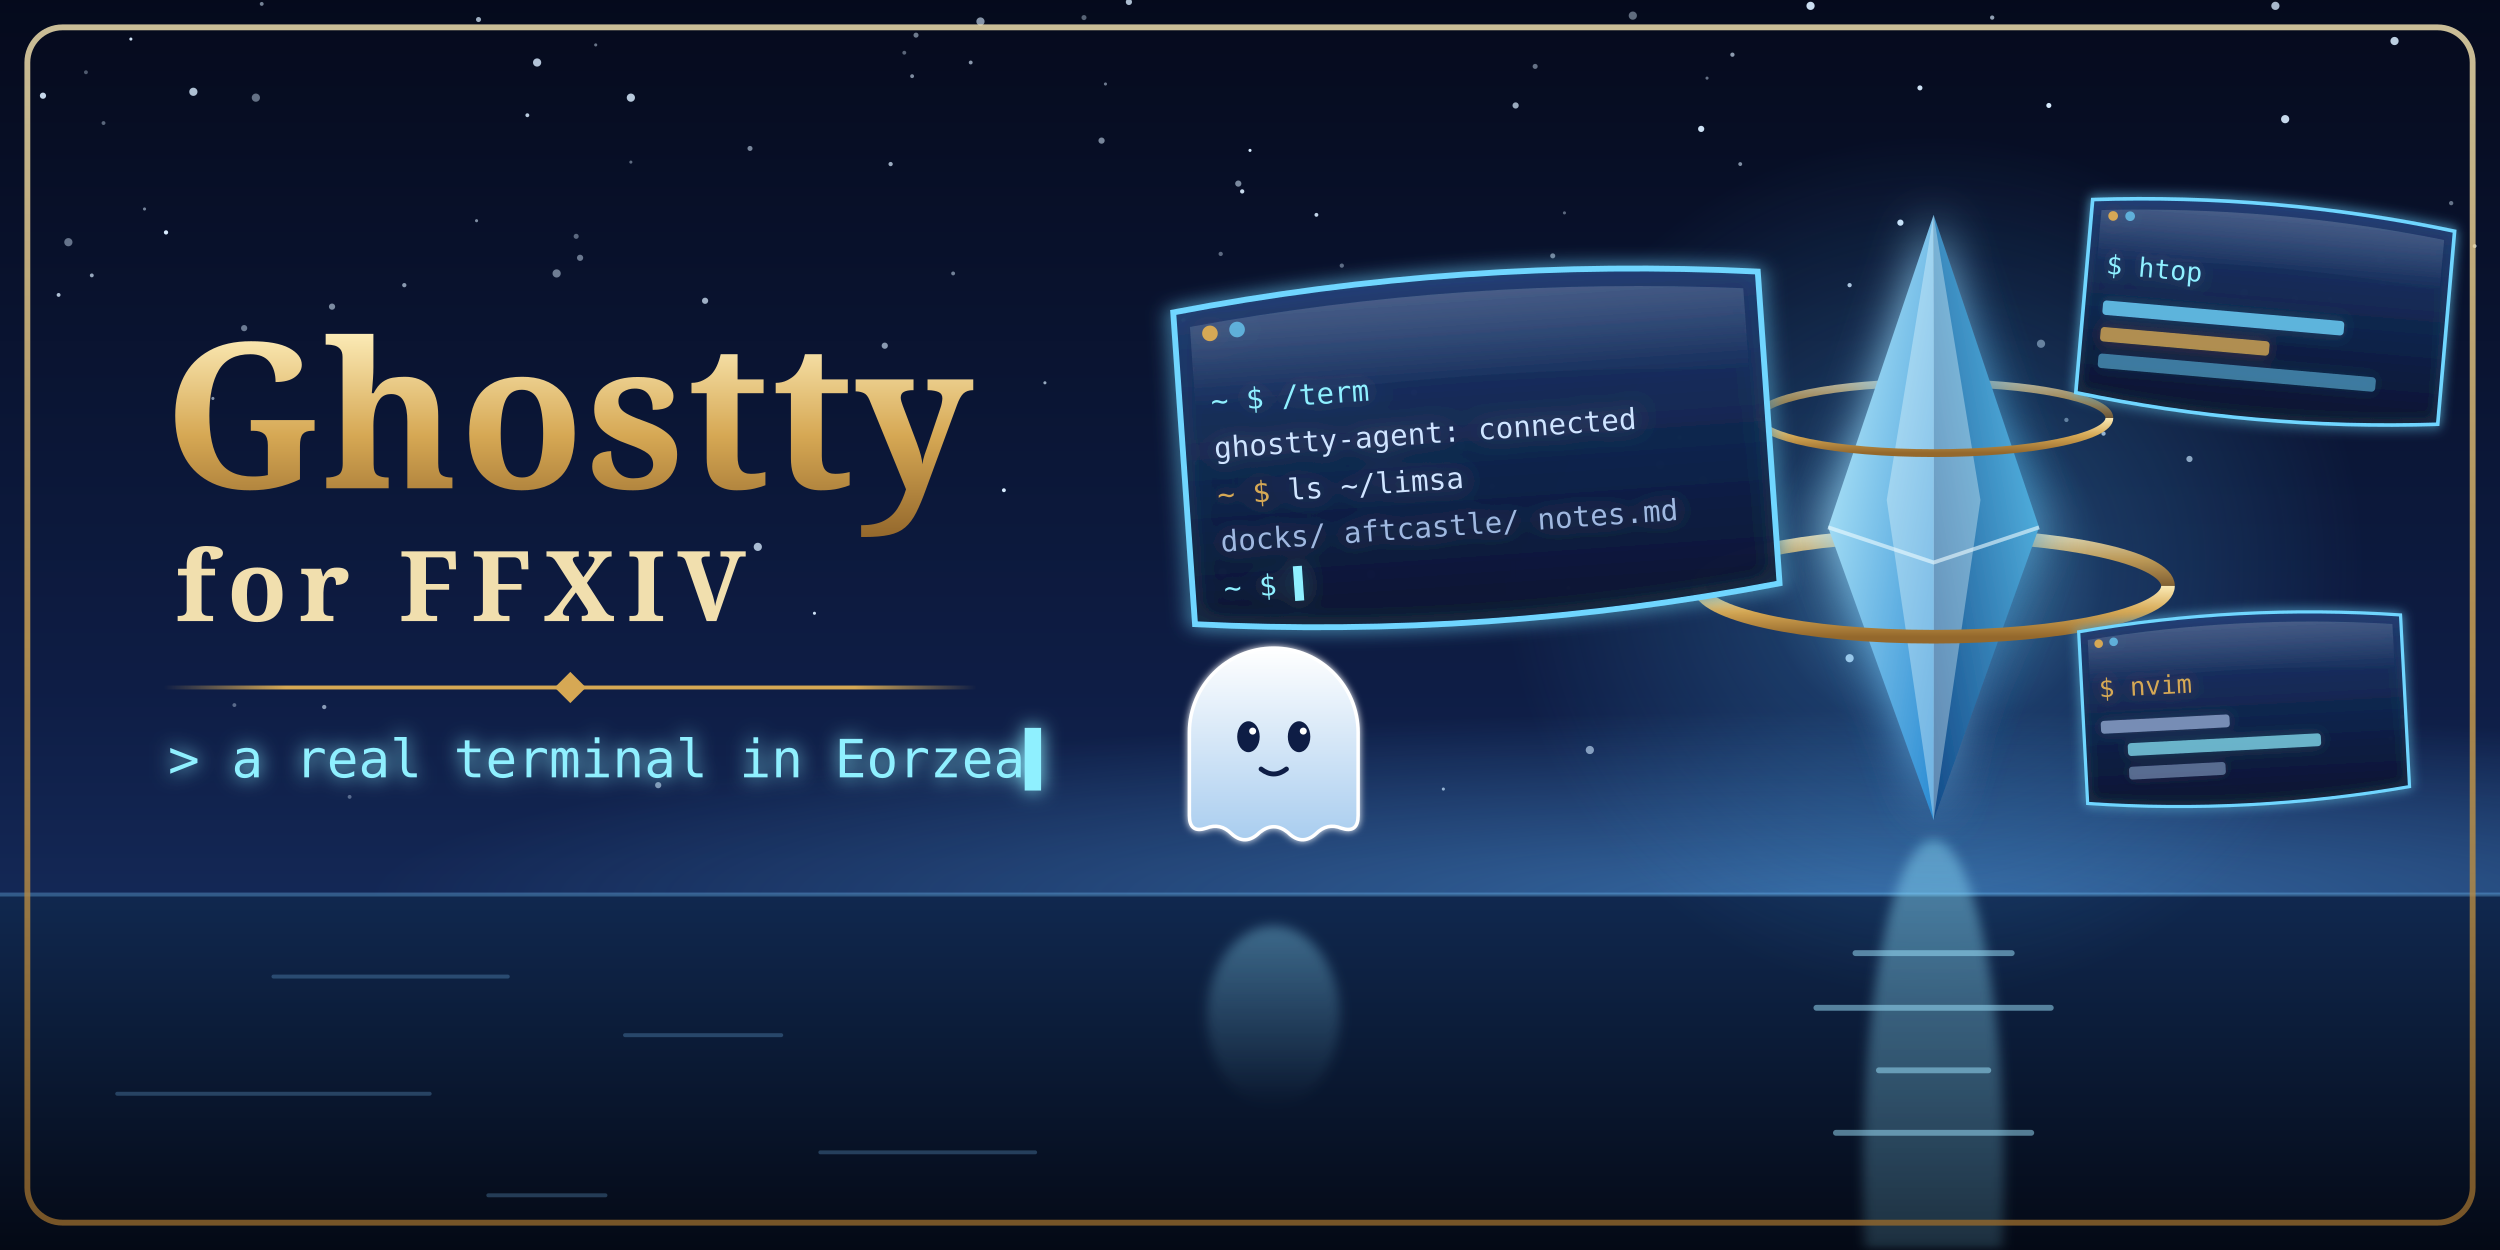
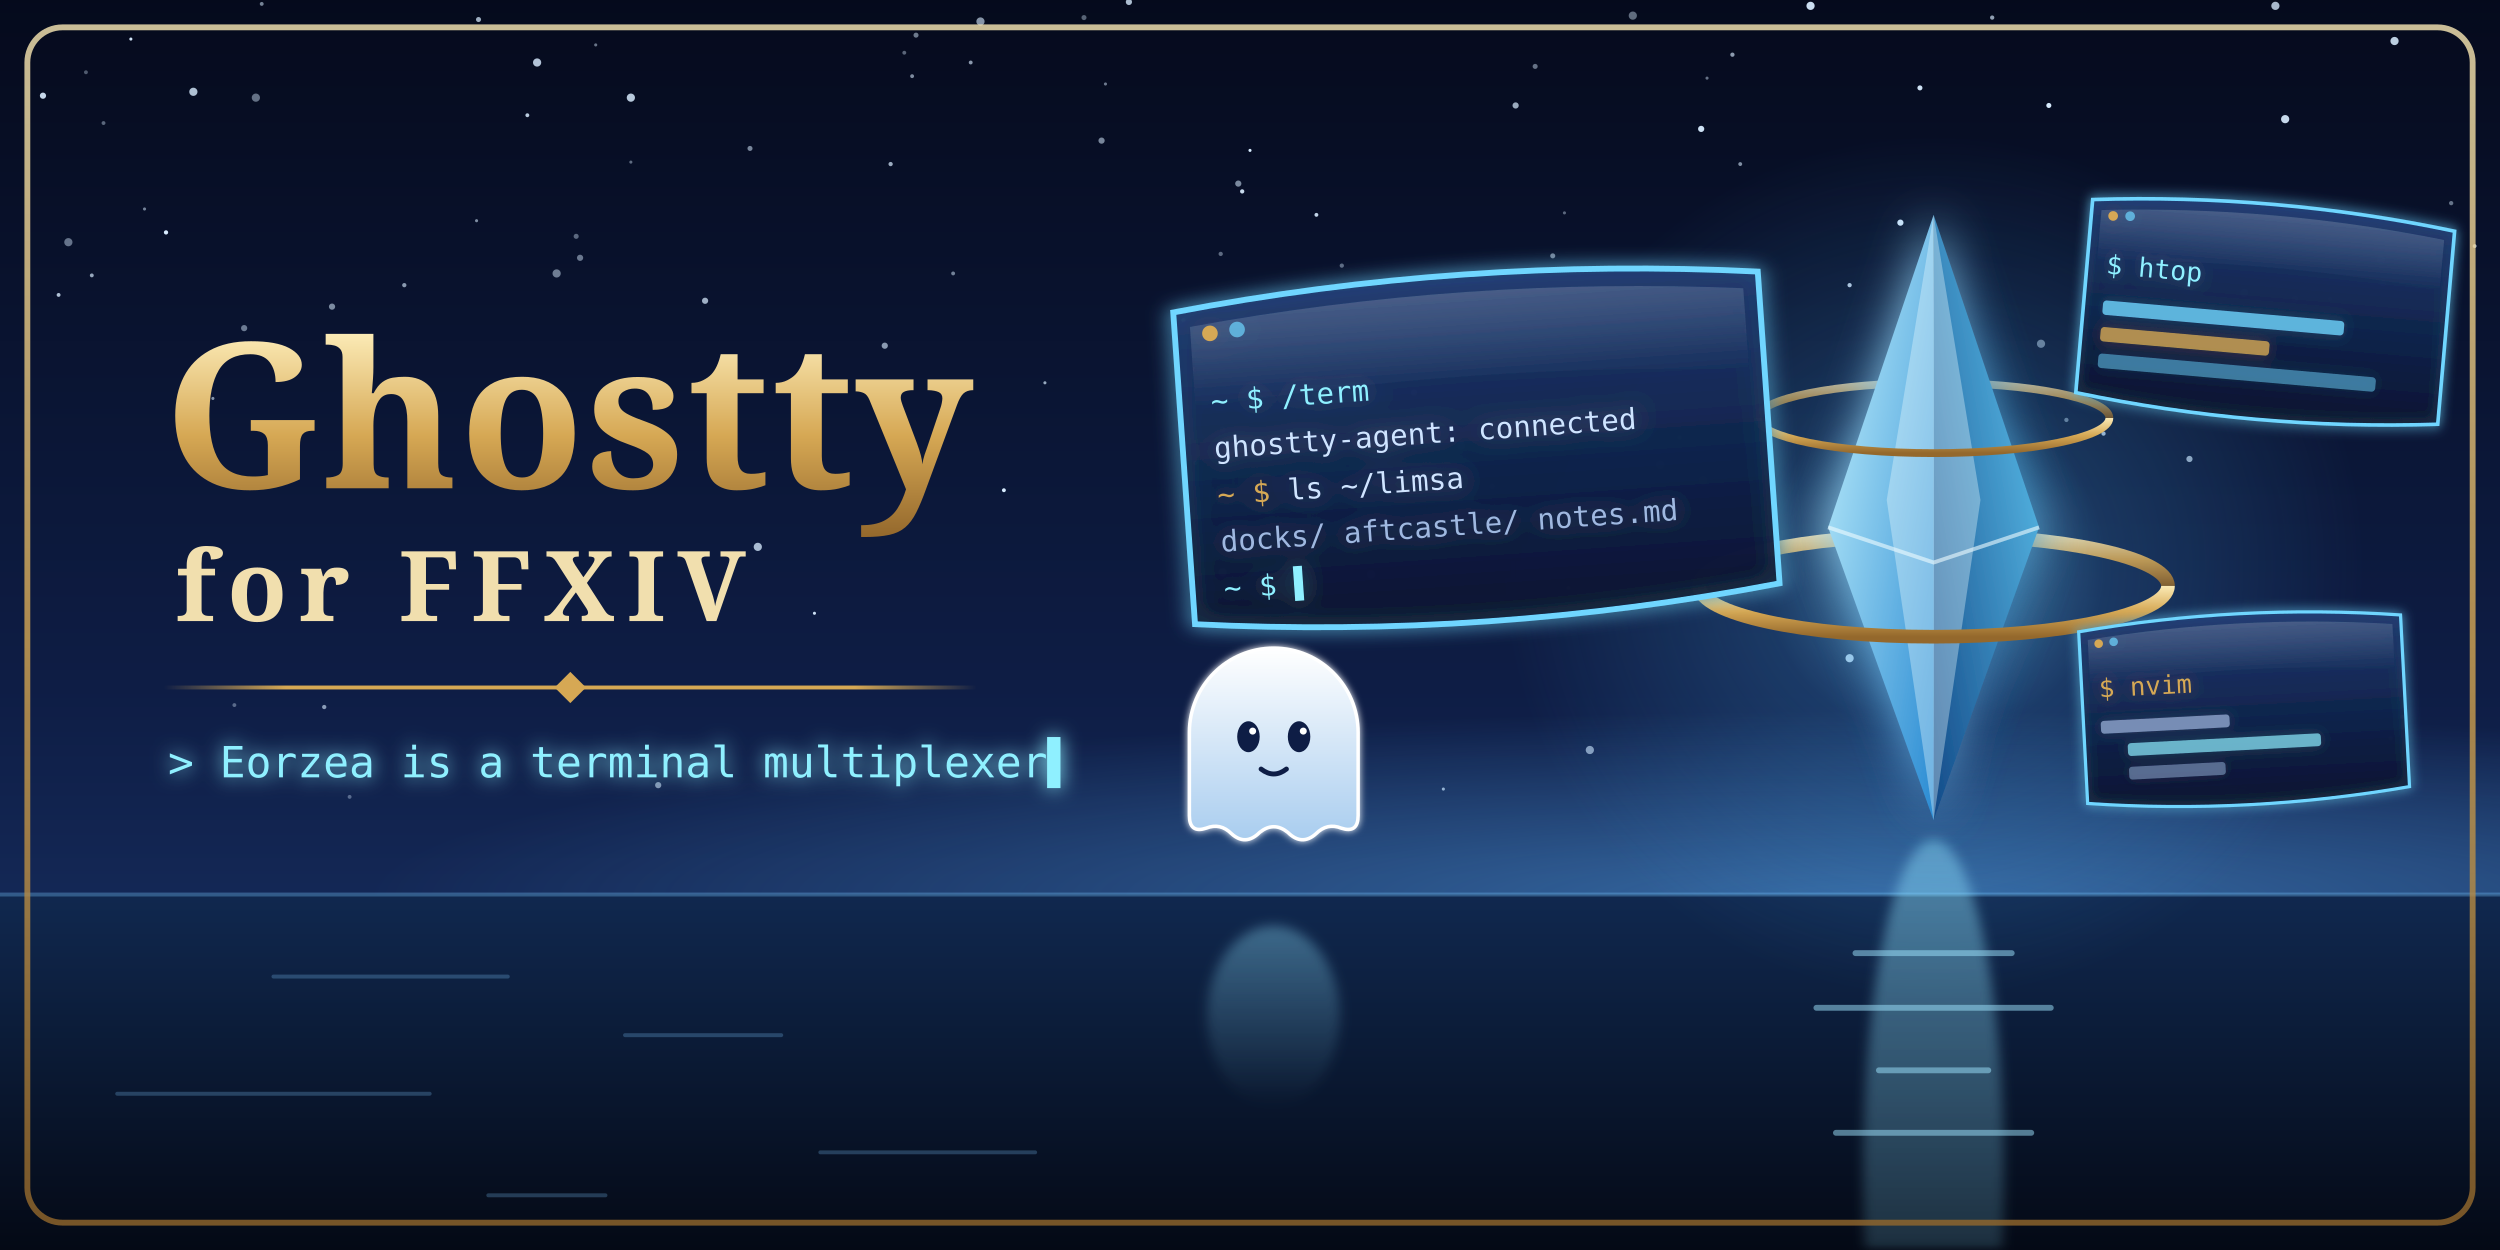
<svg xmlns="http://www.w3.org/2000/svg" width="1280" height="640" viewBox="0 0 1280 640">
  <defs>
    <linearGradient id="sky" x1="0" y1="0" x2="0" y2="1">
      <stop offset="0" stop-color="#050a1c" />
      <stop offset="0.55" stop-color="#0e1d45" />
      <stop offset="1" stop-color="#1d3a72" />
    </linearGradient>
    <linearGradient id="sea" x1="0" y1="0" x2="0" y2="1">
      <stop offset="0" stop-color="#10284f" />
      <stop offset="1" stop-color="#040915" />
    </linearGradient>
    <radialGradient id="horizon" cx="75%" cy="100%" r="60%">
      <stop offset="0" stop-color="#5fb8ff" stop-opacity="0.45" />
      <stop offset="1" stop-color="#5fb8ff" stop-opacity="0" />
    </radialGradient>
    <radialGradient id="halo" cx="50%" cy="50%" r="50%">
      <stop offset="0" stop-color="#8fe3ff" stop-opacity="0.6" />
      <stop offset="0.4" stop-color="#4fb0f0" stop-opacity="0.2" />
      <stop offset="1" stop-color="#4fb0f0" stop-opacity="0" />
    </radialGradient>
    <linearGradient id="gold" x1="0" y1="0" x2="0" y2="1">
      <stop offset="0" stop-color="#fbeab5" />
      <stop offset="0.5" stop-color="#d6a854" />
      <stop offset="1" stop-color="#94682c" />
    </linearGradient>
    <linearGradient id="goldH" gradientUnits="userSpaceOnUse" x1="84" y1="0" x2="500" y2="0">
      <stop offset="0" stop-color="#d6a854" stop-opacity="0" />
      <stop offset="0.15" stop-color="#d6a854" />
      <stop offset="0.85" stop-color="#d6a854" />
      <stop offset="1" stop-color="#d6a854" stop-opacity="0" />
    </linearGradient>
    <linearGradient id="cL" x1="0" y1="0" x2="1" y2="1">
      <stop offset="0" stop-color="#c9f6ff" />
      <stop offset="1" stop-color="#2a8bd3" />
    </linearGradient>
    <linearGradient id="cR" x1="1" y1="0" x2="0" y2="1">
      <stop offset="0" stop-color="#63cdf7" />
      <stop offset="1" stop-color="#134a88" />
    </linearGradient>
    <linearGradient id="glass" x1="0" y1="0" x2="0" y2="1">
      <stop offset="0" stop-color="#1c3a70" stop-opacity="0.92" />
      <stop offset="1" stop-color="#071230" stop-opacity="0.92" />
    </linearGradient>
    <linearGradient id="glare" x1="0" y1="0" x2="0" y2="1">
      <stop offset="0" stop-color="#ffffff" stop-opacity="0.18" />
      <stop offset="1" stop-color="#ffffff" stop-opacity="0" />
    </linearGradient>
    <linearGradient id="ghost" x1="0" y1="0" x2="0" y2="1">
      <stop offset="0" stop-color="#ffffff" />
      <stop offset="1" stop-color="#a9cdef" />
    </linearGradient>
    <linearGradient id="refl" x1="0" y1="0" x2="0" y2="1">
      <stop offset="0" stop-color="#8fe3ff" stop-opacity="0.45" />
      <stop offset="1" stop-color="#8fe3ff" stop-opacity="0" />
    </linearGradient>
    <filter id="glow" x="-40%" y="-40%" width="180%" height="180%">
      <feGaussianBlur stdDeviation="5" result="b" />
      <feMerge>
        <feMergeNode in="b" />
        <feMergeNode in="SourceGraphic" />
      </feMerge>
    </filter>
    <filter id="bigglow" x="-40%" y="-40%" width="180%" height="180%">
      <feGaussianBlur stdDeviation="12" result="b" />
      <feMerge>
        <feMergeNode in="b" />
        <feMergeNode in="SourceGraphic" />
      </feMerge>
    </filter>
    <filter id="blur">
      <feGaussianBlur stdDeviation="3" />
    </filter>
    <g id="screen">
      <path d="M0 10 Q150 -8 300 10 L300 170 Q150 188 0 170 Z" fill="url(#glass)" stroke="#6fd6ff" stroke-width="3" />
      <path d="M8 18 Q150 2 292 18 L292 60 Q150 46 8 60 Z" fill="url(#glare)" />
      <circle cx="18" cy="22" r="4" fill="#d6a854" />
      <circle cx="32" cy="21" r="4" fill="#6fd6ff" opacity="0.7" />
    </g>
  </defs>
  <rect width="1280" height="640" fill="url(#sky)" />
  <g fill="#d8ecff">
    <circle cx="415" cy="211" r="0.8" opacity="0.88" />
    <circle cx="120" cy="361" r="1" opacity="0.37" />
    <circle cx="555" cy="9" r="1.3" opacity="0.39" />
    <circle cx="724" cy="201" r="1.6" opacity="0.97" />
    <circle cx="739" cy="404" r="0.8" opacity="0.71" />
    <circle cx="170" cy="157" r="1.6" opacity="0.55" />
    <circle cx="1045" cy="176" r="2.1" opacity="0.47" />
    <circle cx="125" cy="168" r="1.6" opacity="0.48" />
    <circle cx="871" cy="66" r="1.6" opacity="0.95" />
    <circle cx="463" cy="27" r="1" opacity="0.4" />
    <circle cx="384" cy="76" r="1.3" opacity="0.54" />
    <circle cx="1255" cy="104" r="1.1" opacity="0.45" />
    <circle cx="626" cy="220" r="1.6" opacity="0.72" />
    <circle cx="1121" cy="235" r="1.6" opacity="0.67" />
    <circle cx="1020" cy="9" r="1.1" opacity="0.66" />
    <circle cx="850" cy="238" r="2.1" opacity="0.73" />
    <circle cx="872" cy="246" r="2.1" opacity="0.58" />
    <circle cx="1204" cy="191" r="1.3" opacity="0.39" />
    <circle cx="983" cy="45" r="1.3" opacity="0.95" />
    <circle cx="636" cy="98" r="1.1" opacity="0.92" />
    <circle cx="1049" cy="54" r="1.3" opacity="0.99" />
    <circle cx="874" cy="40" r="0.8" opacity="0.46" />
    <circle cx="297" cy="132" r="1.6" opacity="0.47" />
    <circle cx="361" cy="154" r="1.6" opacity="0.72" />
    <circle cx="1220" cy="145" r="1.6" opacity="0.78" />
    <circle cx="947" cy="337" r="2.1" opacity="0.87" />
    <circle cx="502" cy="11" r="2.1" opacity="0.61" />
    <circle cx="244" cy="113" r="0.8" opacity="0.57" />
    <circle cx="67" cy="20" r="0.8" opacity="0.97" />
    <circle cx="786" cy="34" r="1.3" opacity="0.45" />
    <circle cx="323" cy="83" r="0.8" opacity="0.42" />
    <circle cx="625" cy="130" r="1.1" opacity="0.41" />
    <circle cx="131" cy="50" r="2.1" opacity="0.45" />
    <circle cx="30" cy="151" r="1" opacity="0.8" />
    <circle cx="1170" cy="61" r="2.1" opacity="0.91" />
    <circle cx="891" cy="84" r="1" opacity="0.58" />
    <circle cx="285" cy="140" r="2.1" opacity="0.49" />
    <circle cx="1039" cy="325" r="1" opacity="0.88" />
    <circle cx="947" cy="146" r="1.1" opacity="0.83" />
    <circle cx="1267" cy="126" r="1" opacity="0.8" />
    <circle cx="1224" cy="378" r="1.1" opacity="0.97" />
    <circle cx="467" cy="39" r="1" opacity="0.57" />
    <circle cx="618" cy="191" r="0.8" opacity="0.66" />
    <circle cx="836" cy="8" r="2.1" opacity="0.43" />
    <circle cx="497" cy="32" r="1" opacity="0.63" />
    <circle cx="814" cy="384" r="2.1" opacity="0.61" />
    <circle cx="514" cy="251" r="1" opacity="1.0" />
    <circle cx="35" cy="124" r="2.1" opacity="0.45" />
    <circle cx="1058" cy="215" r="1.1" opacity="0.45" />
    <circle cx="702" cy="294" r="2.1" opacity="0.77" />
    <circle cx="674" cy="110" r="1" opacity="0.89" />
    <circle cx="270" cy="59" r="1" opacity="0.85" />
    <circle cx="417" cy="314" r="0.8" opacity="0.94" />
    <circle cx="453" cy="177" r="1.6" opacity="0.62" />
    <circle cx="1175" cy="153" r="1.6" opacity="0.68" />
    <circle cx="1117" cy="190" r="1" opacity="0.46" />
    <circle cx="606" cy="164" r="1.1" opacity="0.79" />
    <circle cx="679" cy="280" r="1.6" opacity="0.39" />
    <circle cx="245" cy="10" r="1.3" opacity="0.72" />
    <circle cx="973" cy="114" r="1.6" opacity="0.98" />
    <circle cx="776" cy="54" r="1.6" opacity="0.7" />
    <circle cx="612" cy="237" r="1.1" opacity="0.95" />
    <circle cx="1143" cy="116" r="1.3" opacity="0.43" />
    <circle cx="566" cy="43" r="0.8" opacity="0.49" />
    <circle cx="388" cy="280" r="2.1" opacity="0.77" />
    <circle cx="469" cy="18" r="1.3" opacity="0.49" />
    <circle cx="1219" cy="133" r="2.1" opacity="0.89" />
    <circle cx="207" cy="146" r="1.1" opacity="0.62" />
    <circle cx="456" cy="84" r="1.1" opacity="0.71" />
    <circle cx="564" cy="72" r="1.6" opacity="0.54" />
    <circle cx="1230" cy="367" r="1" opacity="0.98" />
    <circle cx="134" cy="2" r="1" opacity="0.53" />
    <circle cx="166" cy="362" r="1.1" opacity="0.61" />
    <circle cx="687" cy="136" r="1.1" opacity="0.41" />
    <circle cx="74" cy="107" r="0.8" opacity="0.52" />
    <circle cx="22" cy="49" r="1.6" opacity="0.91" />
    <circle cx="85" cy="119" r="1.1" opacity="1.0" />
    <circle cx="535" cy="196" r="0.8" opacity="0.69" />
    <circle cx="305" cy="23" r="0.8" opacity="0.47" />
    <circle cx="1193" cy="153" r="1" opacity="0.54" />
    <circle cx="640" cy="77" r="0.8" opacity="1.0" />
    <circle cx="47" cy="141" r="1" opacity="0.68" />
    <circle cx="314" cy="215" r="2.1" opacity="0.63" />
    <circle cx="634" cy="94" r="1.6" opacity="0.55" />
    <circle cx="275" cy="32" r="2.1" opacity="0.82" />
    <circle cx="179" cy="408" r="1" opacity="0.36" />
    <circle cx="801" cy="109" r="0.8" opacity="0.4" />
    <circle cx="1077" cy="222" r="1.1" opacity="0.74" />
    <circle cx="887" cy="28" r="1.1" opacity="0.64" />
    <circle cx="337" cy="402" r="1.6" opacity="0.56" />
    <circle cx="44" cy="37" r="1" opacity="0.35" />
    <circle cx="488" cy="140" r="1" opacity="0.51" />
    <circle cx="994" cy="304" r="1" opacity="0.61" />
    <circle cx="53" cy="63" r="1" opacity="0.4" />
    <circle cx="1226" cy="21" r="2.1" opacity="0.86" />
    <circle cx="764" cy="249" r="1.3" opacity="0.45" />
    <circle cx="927" cy="3" r="2.1" opacity="0.93" />
    <circle cx="803" cy="301" r="1" opacity="0.94" />
    <circle cx="964" cy="302" r="0.8" opacity="0.89" />
    <circle cx="748" cy="228" r="2.1" opacity="0.77" />
    <circle cx="109" cy="204" r="0.8" opacity="0.59" />
    <circle cx="578" cy="1" r="1.6" opacity="0.79" />
    <circle cx="626" cy="293" r="2.1" opacity="0.96" />
    <circle cx="1149" cy="150" r="2.1" opacity="0.83" />
    <circle cx="323" cy="50" r="2.1" opacity="0.84" />
    <circle cx="295" cy="121" r="1.3" opacity="0.4" />
    <circle cx="1165" cy="3" r="2.1" opacity="0.77" />
    <circle cx="99" cy="47" r="2.1" opacity="0.8" />
    <circle cx="795" cy="131" r="1.3" opacity="0.52" />
    <circle cx="860" cy="224" r="1.1" opacity="0.81" />
  </g>
  <rect y="300" width="1280" height="160" fill="url(#horizon)" />
  <rect y="458" width="1280" height="182" fill="url(#sea)" />
  <path d="M0 458 L1280 458" stroke="#6fb9f0" stroke-opacity="0.35" stroke-width="2" />
  <g stroke="#7fc8ff" stroke-linecap="round" opacity="0.25">
    <path d="M140 500 h120 M320 530 h80 M60 560 h160 M420 590 h110 M250 612 h60" stroke-width="2" />
  </g>
  <circle cx="990" cy="290" r="220" fill="url(#halo)" />
  <ellipse cx="990" cy="600" rx="36" ry="170" fill="url(#refl)" filter="url(#blur)" />
  <g stroke="#9fe6ff" stroke-linecap="round" opacity="0.5">
    <path d="M950 488 h80 M930 516 h120 M962 548 h56 M940 580 h100" stroke-width="3" />
  </g>
  <path d="M870 300 A120 26 0 0 1 1110 300" fill="none" stroke="url(#gold)" stroke-width="7" opacity="0.85" />
  <path d="M900 214 A90 18 0 0 1 1080 214" fill="none" stroke="url(#gold)" stroke-width="4" opacity="0.7" />
  <g filter="url(#bigglow)">
    <path d="M990 110 L1044 270 L990 420 Z" fill="url(#cR)" />
    <path d="M990 110 L936 270 L990 420 Z" fill="url(#cL)" />
    <path d="M990 110 L966 256 L990 420 L1014 256 Z" fill="#effcff" opacity="0.35" />
    <path d="M936 270 L990 288 L1044 270" fill="none" stroke="#effcff" stroke-opacity="0.6" stroke-width="2" />
  </g>
  <path d="M870 300 A120 26 0 0 0 1110 300" fill="none" stroke="url(#gold)" stroke-width="7" />
  <path d="M900 214 A90 18 0 0 0 1080 214" fill="none" stroke="url(#gold)" stroke-width="4" />
  <g font-family="'Fira Code','Source Code Pro','DejaVu Sans Mono',monospace" font-size="15">
    <g transform="translate(600 150) rotate(-4)" filter="url(#glow)">
      <use href="#screen" />
      <text x="16" y="62" fill="#8ff0ff">~ $ /term</text>
      <text x="16" y="86" fill="#cfe4ff">ghostty-agent: connected</text>
      <text x="16" y="110" fill="#d6a854">~ $ <tspan fill="#cfe4ff">ls ~/limsa</tspan>
      </text>
      <text x="16" y="134" fill="#9fb8e0">docks/  aftcastle/  notes.md</text>
      <text x="16" y="158" fill="#8ff0ff">~ $ <tspan fill="#8ff0ff">▌</tspan>
      </text>
    </g>
    <g transform="translate(1072 96) scale(0.62) rotate(5)" filter="url(#glow)">
      <use href="#screen" />
      <text x="16" y="70" fill="#8ff0ff" font-size="22">$ htop</text>
      <rect x="16" y="92" width="200" height="12" rx="3" fill="#6fd6ff" opacity="0.8" />
      <rect x="16" y="114" width="140" height="12" rx="3" fill="#d6a854" opacity="0.8" />
      <rect x="16" y="136" width="230" height="12" rx="3" fill="#6fd6ff" opacity="0.5" />
    </g>
    <g transform="translate(1064 318) scale(0.55) rotate(-3)" filter="url(#glow)">
      <use href="#screen" />
      <text x="16" y="72" fill="#d6a854" font-size="24">$ nvim</text>
      <rect x="16" y="94" width="120" height="12" rx="3" fill="#9fb8e0" opacity="0.7" />
      <rect x="40" y="116" width="180" height="12" rx="3" fill="#8ff0ff" opacity="0.7" />
      <rect x="40" y="138" width="90" height="12" rx="3" fill="#9fb8e0" opacity="0.5" />
    </g>
  </g>
  <path d="M600 480 h300" stroke="#6fd6ff" stroke-opacity="0.3" stroke-width="3" stroke-linecap="round" filter="url(#blur)" />
  <ellipse cx="652" cy="520" rx="34" ry="46" fill="url(#refl)" filter="url(#blur)" opacity="0.8" />
  <g transform="translate(560 262) scale(0.36)">
    <path d="M136 314 A120 120 0 0 1 376 314 L376 432              Q376 458 352 450 Q332 442 316 458 Q296 476 276 456 Q256 440 236 456 Q216 476 196 458 Q180 442 160 450 Q136 458 136 432 Z" fill="url(#ghost)" stroke="#ffffff" stroke-width="5" filter="url(#glow)" />
    <ellipse cx="220" cy="320" rx="16" ry="22" fill="#0e1d45" />
    <ellipse cx="292" cy="320" rx="16" ry="22" fill="#0e1d45" />
    <circle cx="226" cy="312" r="5" fill="#ffffff" />
    <circle cx="298" cy="312" r="5" fill="#ffffff" />
    <path d="M238 366 Q256 380 274 366" fill="none" stroke="#0e1d45" stroke-width="7" stroke-linecap="round" />
  </g>
  <g font-family="'Noto Serif','STIX Two Text',Georgia,serif">
    <text x="84" y="250" font-size="104" font-weight="700" fill="url(#gold)" letter-spacing="1">Ghostty</text>
    <text x="90" y="318" font-size="50" font-weight="600" fill="#f1dfae" letter-spacing="6">for FFXIV</text>
  </g>
  <path d="M84 352 H500" stroke="url(#goldH)" stroke-width="2" />
  <path d="M292 344 l8 8 l-8 8 l-8 -8 Z" fill="#d6a854" />
-   <text x="86" y="398" font-family="'Fira Code','Source Code Pro','DejaVu Sans Mono',monospace" font-size="27" fill="#8ff0ff" filter="url(#glow)">&gt; a real terminal in Eorzea<tspan fill="#8ff0ff">▌</tspan>
+   <text x="86" y="398" font-family="'Fira Code','Source Code Pro','DejaVu Sans Mono',monospace" font-size="22" fill="#8ff0ff" filter="url(#glow)">&gt; Eorzea is a terminal multiplexer<tspan fill="#8ff0ff">▌</tspan>
  </text>
  <rect x="14" y="14" width="1252" height="612" rx="18" fill="none" stroke="url(#gold)" stroke-width="3" opacity="0.8" />
</svg>
